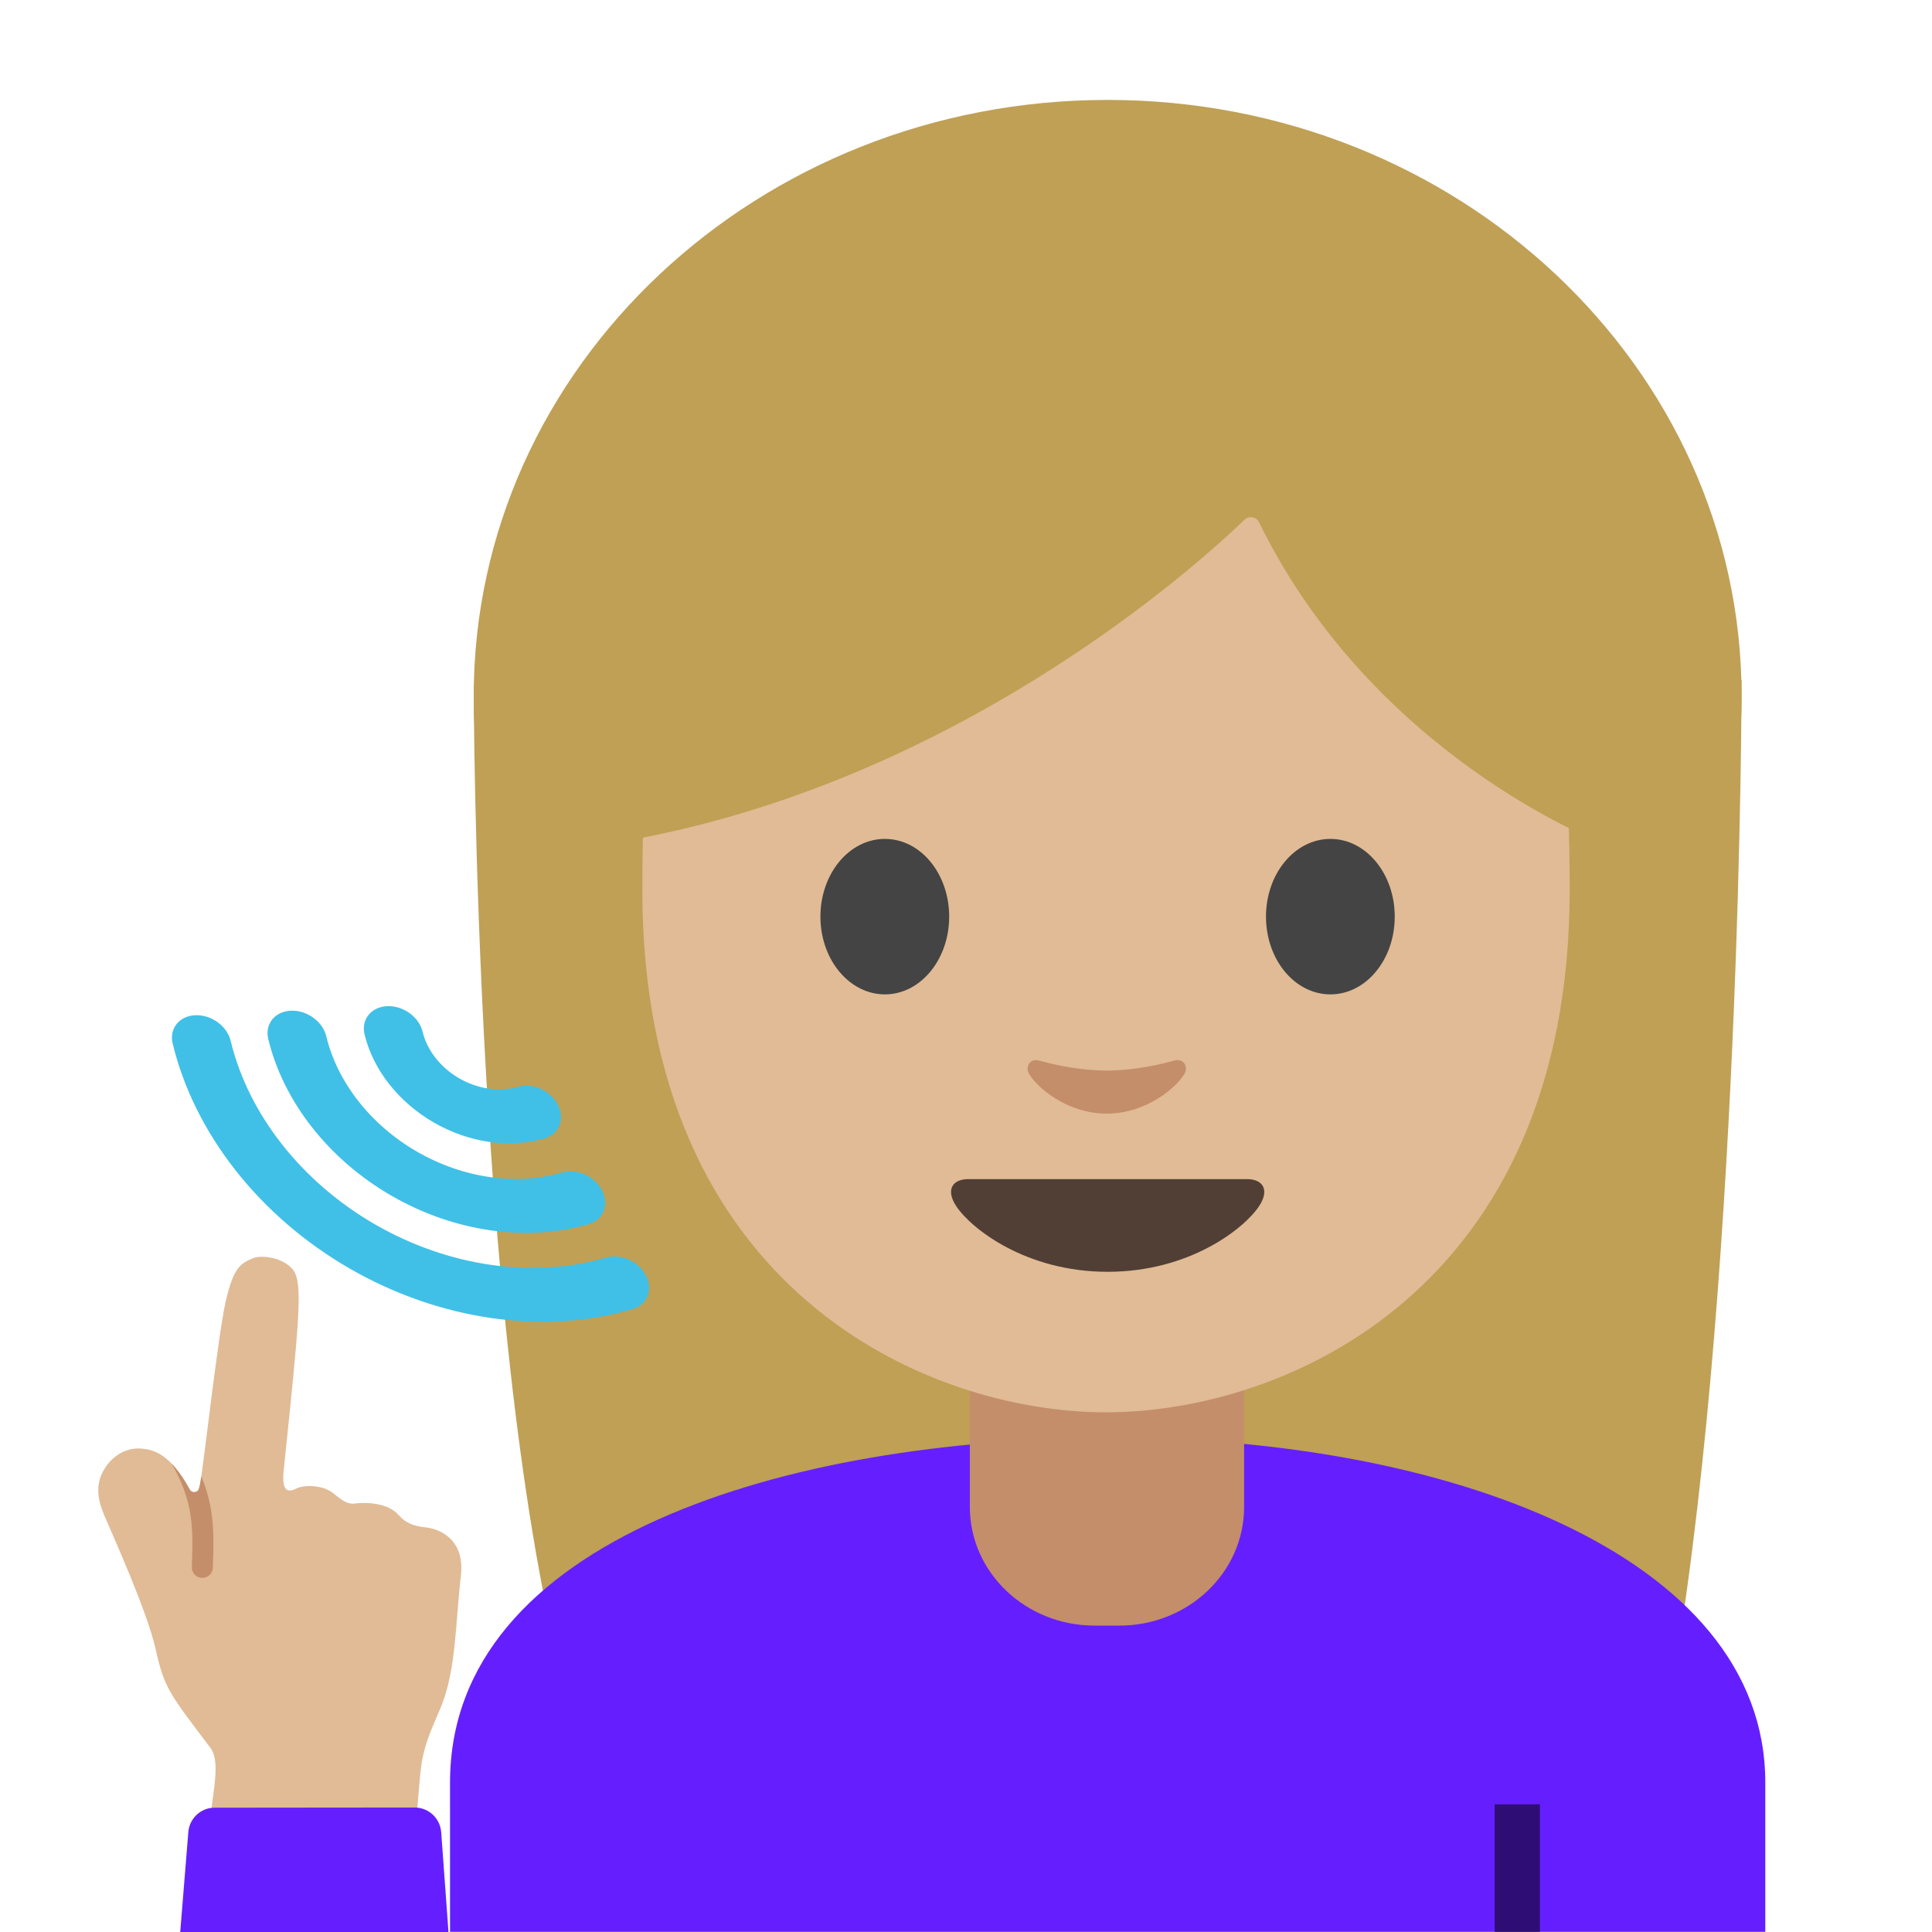
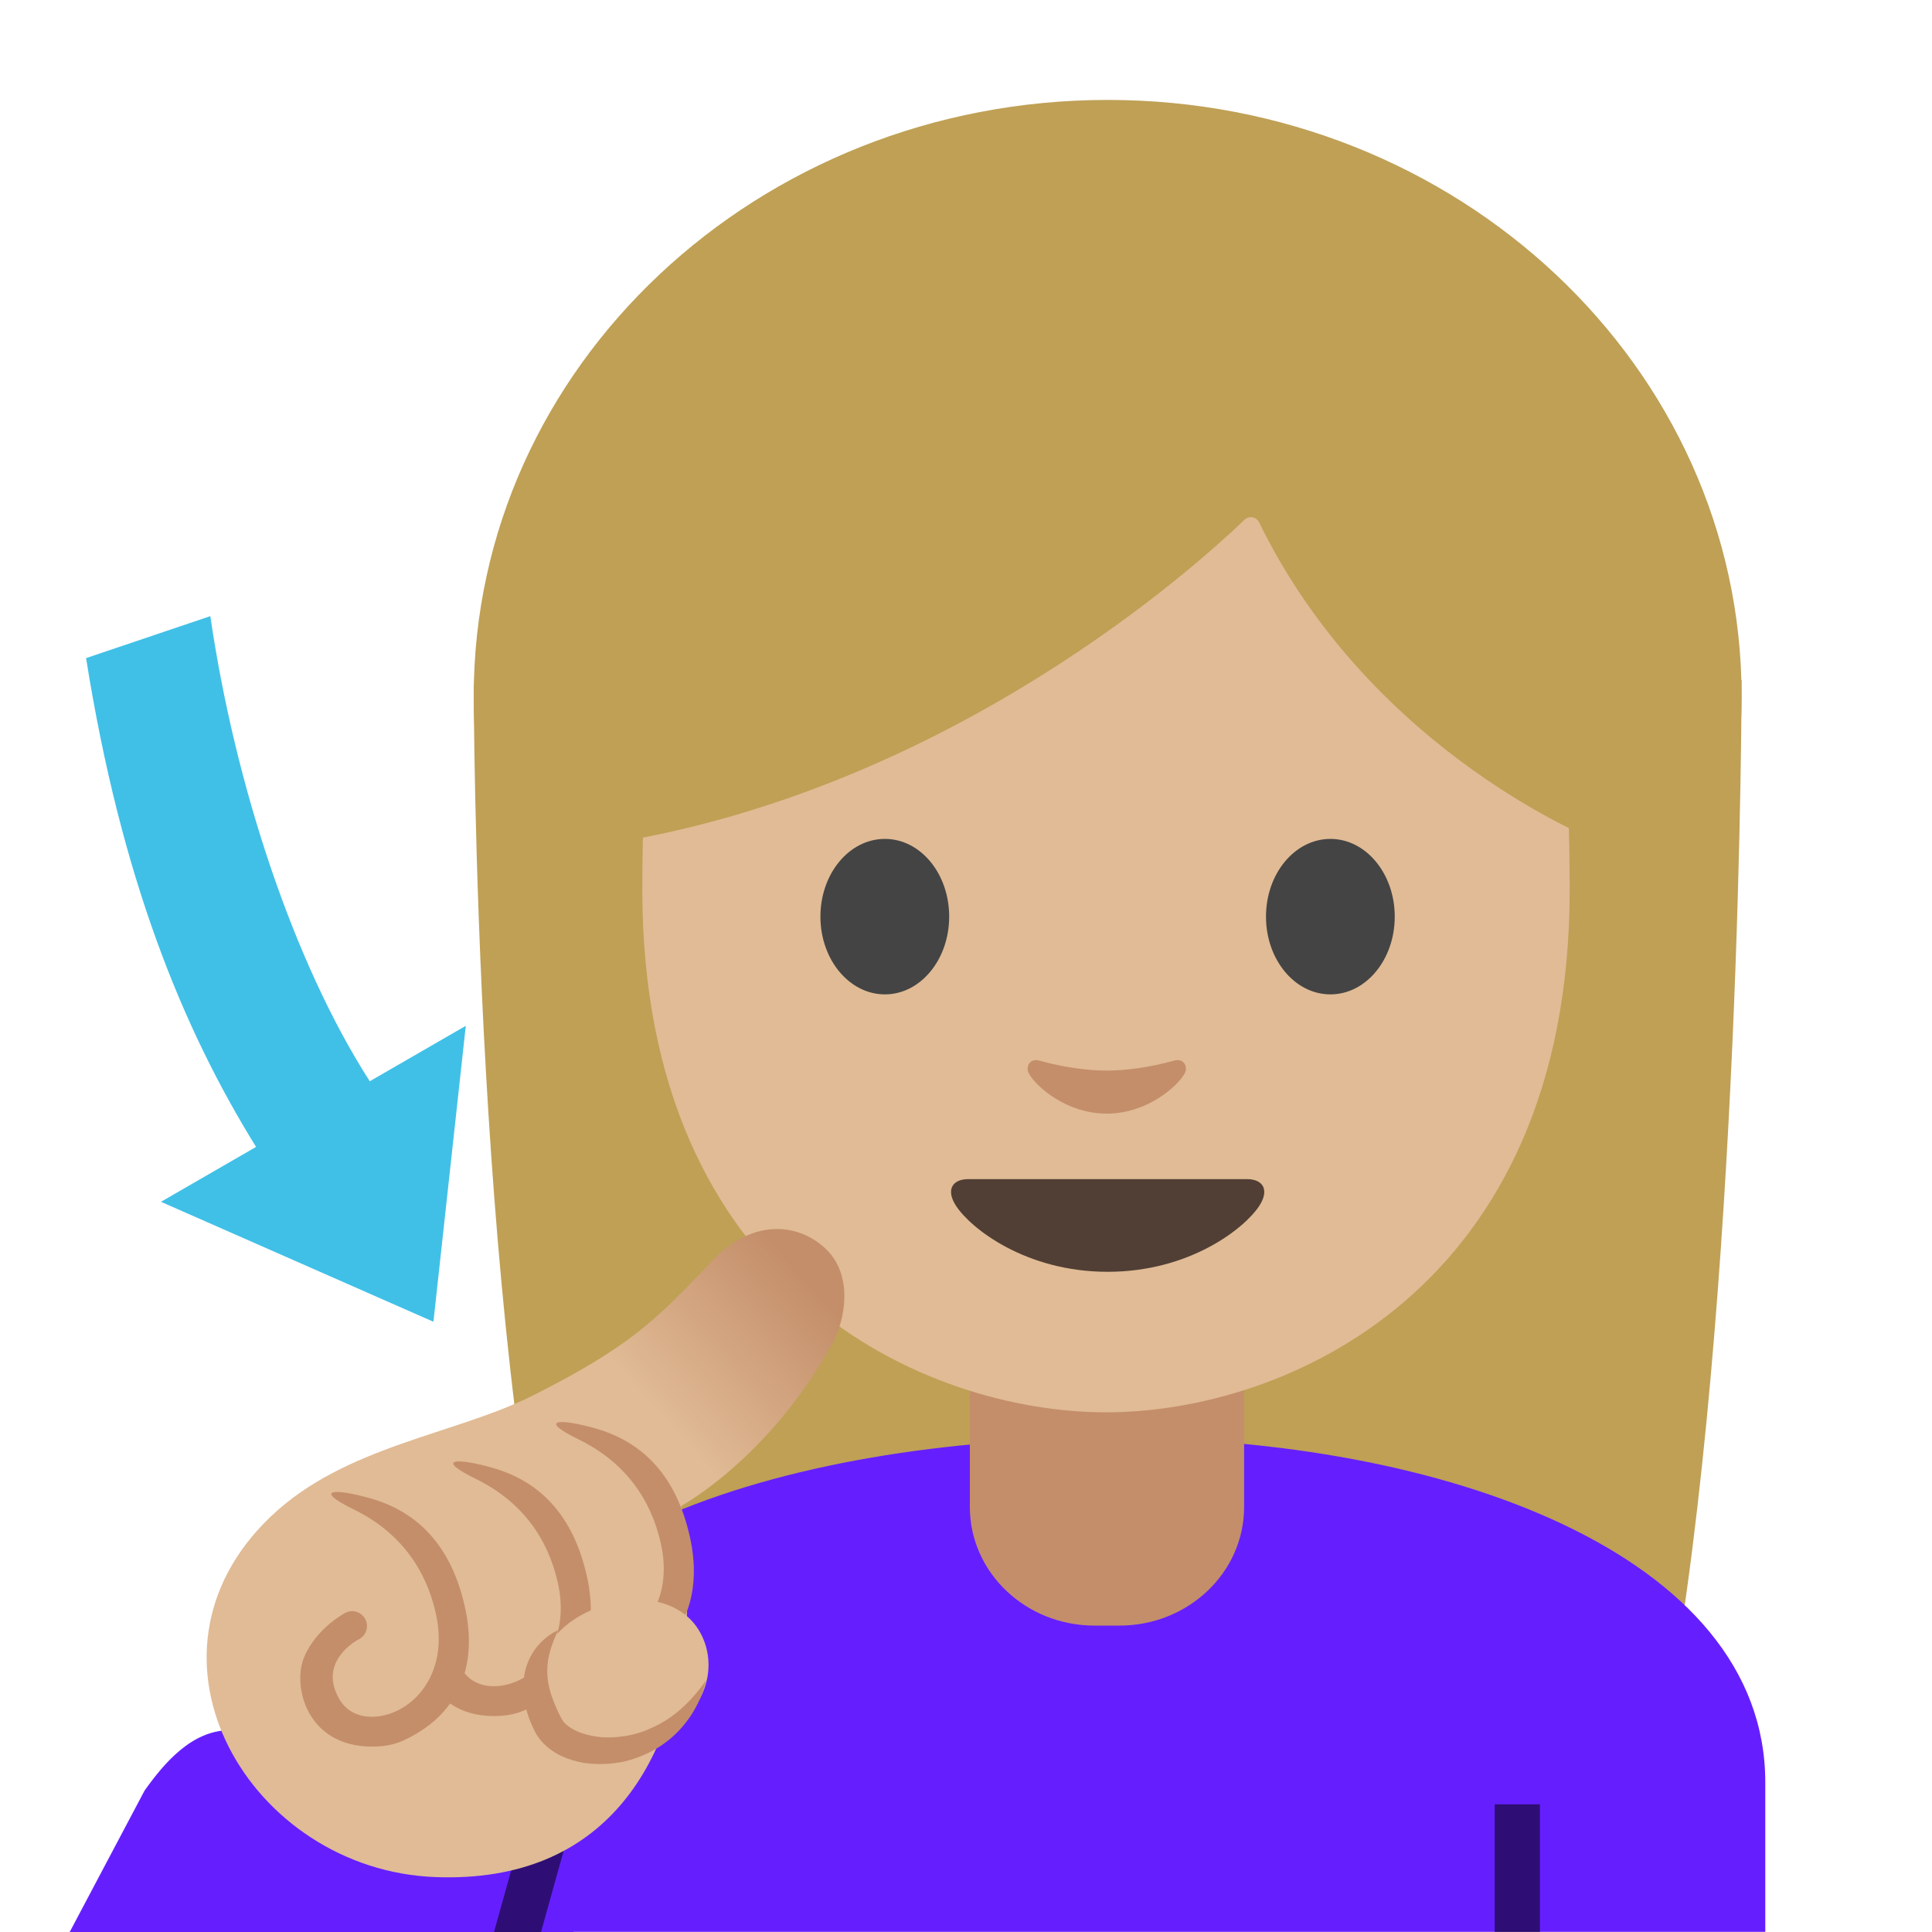
- <svg xmlns="http://www.w3.org/2000/svg" viewBox="0 0 128 128" version="1.1" xml:space="preserve" style="fill-rule:evenodd;clip-rule:evenodd;stroke-linecap:round;stroke-linejoin:round;stroke-miterlimit:1.5;">
-   <g transform="matrix(1,0,0,1,9.38529,0.22)">
-     <path d="M28.51,113.32C22,90.98 22,45.17 22,45.17L106,44.84C106,44.84 106,86.33 101.12,113.03L28.51,113.32Z" style="fill:#bfa055;fill-rule:nonzero;" />
+ <svg xmlns="http://www.w3.org/2000/svg" xmlns:xlink="http://www.w3.org/1999/xlink" width="100%" height="100%" viewBox="0 0 128 128" version="1.1" xml:space="preserve" style="fill-rule:evenodd;clip-rule:evenodd;stroke-linecap:round;stroke-linejoin:round;stroke-miterlimit:1.5;" id="svg20">
+   <defs id="defs20">
+     <linearGradient xlink:href="#linearGradient1" id="linearGradient2" x1="43.287" y1="93.283" x2="53.114" y2="84.457" gradientUnits="userSpaceOnUse" gradientTransform="translate(-4.98e-4,-2.27e-4)" />
+     <linearGradient id="linearGradient1">
+       <stop style="stop-color:#e0bb95;stop-opacity:1;" offset="0" id="stop1" />
+       <stop style="stop-color:#c48e6a;stop-opacity:1;" offset="1" id="stop2" />
+     </linearGradient>
+     <linearGradient id="hand_x5F_fill_2_" gradientUnits="userSpaceOnUse" x1="87.379" y1="60.974" x2="46.077" y2="14.648" gradientTransform="matrix(0.7879578,0,0,-0.7879578,-15.37987,131.1768)">
+       <stop offset="0.5" style="stop-color:#fbc11b;stop-opacity:1;" id="stop11" />
+       <stop offset="1" style="stop-color:#8D5738" id="stop12" />
+     </linearGradient>
+     <linearGradient id="SVGID_3_" gradientUnits="userSpaceOnUse" x1="64.62" y1="25.602" x2="79.094" y2="25.602" gradientTransform="matrix(0.7879578,0,0,-0.7879578,-15.37987,131.1768)">
+       <stop offset="0.5" style="stop-color:#A56C43" id="stop13" />
+       <stop offset="1" style="stop-color:#8D5738" id="stop14" />
+     </linearGradient>
+     <linearGradient id="SVGID_2_" gradientUnits="userSpaceOnUse" x1="68.642" y1="10.794" x2="32.502" y2="12.469" gradientTransform="matrix(0.7879578,0,0,-0.7879578,-15.37987,131.1768)">
+       <stop offset="0" style="stop-color:#00BFA5" id="stop8" />
+       <stop offset="0.47" style="stop-color:#00B29A" id="stop9" />
+       <stop offset="1" style="stop-color:#009E89" id="stop10" />
+     </linearGradient>
+   </defs>
+   <g transform="matrix(1,0,0,1,9.38529,0.22)" id="g1" style="fill:#312d2d;fill-opacity:1">
+     <path d="M28.51,113.32C22,90.98 22,45.17 22,45.17L106,44.84C106,44.84 106,86.33 101.12,113.03L28.51,113.32Z" style="fill:#bfa055;fill-rule:nonzero;fill-opacity:1" id="path1" />
  </g>
-   <g transform="matrix(1,0,0,1,9.38529,0.22)">
-     <ellipse cx="64" cy="45.9" rx="42" ry="39.5" style="fill:#bfa055;" />
+   <g transform="matrix(1,0,0,1,9.38529,0.22)" id="g2" style="fill:#312d2d;fill-opacity:1">
+     <ellipse cx="64" cy="45.9" rx="42" ry="39.5" style="fill:#bfa055;fill-opacity:1" id="ellipse1" />
  </g>
-   <g transform="matrix(1,0,0,1,9.38529,0.22)">
-     <path d="M20.43,117.88L20.43,127.77L107.57,127.77L107.57,117.88C107.57,102.71 86.18,95.01 64.33,95.04C42.61,95.06 20.43,101.81 20.43,117.88Z" style="fill:rgb(101,31,255);fill-rule:nonzero;" />
+   <g transform="matrix(1,0,0,1,9.38529,0.22)" id="g3">
+     <path d="M20.43,117.88L20.43,127.77L107.57,127.77L107.57,117.88C107.57,102.71 86.18,95.01 64.33,95.04C42.61,95.06 20.43,101.81 20.43,117.88Z" style="fill:rgb(101,31,255);fill-rule:nonzero;" id="path2" />
  </g>
-   <g transform="matrix(1,0,0,1,9.38529,0.22)">
-     <path d="M63.95,90.03L54.87,90.03L54.87,99.62C54.87,103.96 58.57,107.48 63.13,107.48L64.78,107.48C69.34,107.48 73.04,103.96 73.04,99.62L73.04,90.03L63.95,90.03Z" style="fill:#c48e6a;fill-rule:nonzero;" />
+   <g transform="matrix(1,0,0,1,9.38529,0.22)" id="g4">
+     <path d="M63.95,90.03L54.87,90.03L54.87,99.62C54.87,103.96 58.57,107.48 63.13,107.48L64.78,107.48C69.34,107.48 73.04,103.96 73.04,99.62L73.04,90.03L63.95,90.03Z" style="fill:#c48e6a;fill-rule:nonzero;fill-opacity:1" id="path3" />
  </g>
-   <g transform="matrix(1,0,0,1,9.38529,0.22)">
-     <path d="M63.89,13.36C39.54,13.36 33.17,32.23 33.17,58.75C33.17,85.26 52.06,93.35 63.89,93.35C75.72,93.35 94.61,85.26 94.61,58.75C94.61,32.23 88.24,13.36 63.89,13.36Z" style="fill:#e0bb95;fill-rule:nonzero;" />
+   <g transform="matrix(1,0,0,1,9.38529,0.22)" id="g5">
+     <path d="M63.89,13.36C39.54,13.36 33.17,32.23 33.17,58.75C33.17,85.26 52.06,93.35 63.89,93.35C75.72,93.35 94.61,85.26 94.61,58.75C94.61,32.23 88.24,13.36 63.89,13.36Z" style="fill:#e0bb95;fill-rule:nonzero;fill-opacity:1" id="path4" />
  </g>
-   <g transform="matrix(1,0,0,1,9.38529,0.22)">
-     <path d="M73.23,77.9L64,77.9L54.77,77.9C53.71,77.9 53.26,78.61 53.96,79.68C54.94,81.17 58.57,84.04 64,84.04C69.43,84.04 73.06,81.17 74.04,79.68C74.74,78.61 74.29,77.9 73.23,77.9Z" style="fill:rgb(81,63,53);fill-rule:nonzero;" />
+   <g transform="matrix(1,0,0,1,9.38529,0.22)" id="g6">
+     <path d="M73.23,77.9L64,77.9L54.77,77.9C53.71,77.9 53.26,78.61 53.96,79.68C54.94,81.17 58.57,84.04 64,84.04C69.43,84.04 73.06,81.17 74.04,79.68C74.74,78.61 74.29,77.9 73.23,77.9Z" style="fill:rgb(81,63,53);fill-rule:nonzero;" id="path5" />
  </g>
-   <g transform="matrix(1,0,0,1,9.38529,0.22)">
-     <path d="M53.5,60.51C53.5,63.35 51.6,65.66 49.24,65.66C46.89,65.66 44.97,63.36 44.97,60.51C44.97,57.66 46.88,55.36 49.24,55.36C51.6,55.36 53.5,57.66 53.5,60.51M74.49,60.51C74.49,63.35 76.39,65.66 78.76,65.66C81.11,65.66 83.02,63.36 83.02,60.51C83.02,57.66 81.11,55.36 78.76,55.36C76.4,55.36 74.49,57.66 74.49,60.51" style="fill:rgb(68,68,68);fill-rule:nonzero;" />
+   <g transform="matrix(1,0,0,1,9.38529,0.22)" id="g7">
+     <path d="M53.5,60.51C53.5,63.35 51.6,65.66 49.24,65.66C46.89,65.66 44.97,63.36 44.97,60.51C44.97,57.66 46.88,55.36 49.24,55.36C51.6,55.36 53.5,57.66 53.5,60.51M74.49,60.51C74.49,63.35 76.39,65.66 78.76,65.66C81.11,65.66 83.02,63.36 83.02,60.51C83.02,57.66 81.11,55.36 78.76,55.36C76.4,55.36 74.49,57.66 74.49,60.51" style="fill:rgb(68,68,68);fill-rule:nonzero;" id="path6" />
  </g>
-   <g transform="matrix(1,0,0,1,9.38529,0.22)">
-     <path d="M68.4,70.05C66.83,70.49 65.2,70.71 63.94,70.71C62.68,70.71 61.05,70.49 59.48,70.05C58.81,69.86 58.54,70.5 58.79,70.92C59.29,71.8 61.29,73.56 63.94,73.56C66.59,73.56 68.59,71.79 69.09,70.92C69.34,70.5 69.08,69.86 68.4,70.05Z" style="fill:#c48e6a;fill-rule:nonzero;" />
+   <g transform="matrix(1,0,0,1,9.38529,0.22)" id="g8">
+     <path d="M68.4,70.05C66.83,70.49 65.2,70.71 63.94,70.71C62.68,70.71 61.05,70.49 59.48,70.05C58.81,69.86 58.54,70.5 58.79,70.92C59.29,71.8 61.29,73.56 63.94,73.56C66.59,73.56 68.59,71.79 69.09,70.92C69.34,70.5 69.08,69.86 68.4,70.05Z" style="fill:#c48e6a;fill-rule:nonzero;fill-opacity:1" id="path7" />
  </g>
-   <g transform="matrix(1,0,0,1,9.38529,0.22)">
-     <path d="M73.07,34.21C69.84,37.32 53.78,51.79 31.65,55.56L31.65,25.9C31.65,25.9 41.2,6.95 64.12,6.95C87.04,6.95 96.6,26.38 96.6,26.38L96.6,55.57C96.6,55.57 81.58,49.81 74.04,34.4C73.942,34.183 73.725,34.043 73.488,34.043C73.332,34.043 73.183,34.103 73.07,34.21Z" style="fill:#bfa055;fill-rule:nonzero;" />
+   <g transform="matrix(1,0,0,1,9.38529,0.22)" id="g9" style="fill:#312d2d;fill-opacity:1">
+     <path d="M73.07,34.21C69.84,37.32 53.78,51.79 31.65,55.56L31.65,25.9C31.65,25.9 41.2,6.95 64.12,6.95C87.04,6.95 96.6,26.38 96.6,26.38L96.6,55.57C96.6,55.57 81.58,49.81 74.04,34.4C73.942,34.183 73.725,34.043 73.488,34.043C73.332,34.043 73.183,34.103 73.07,34.21Z" style="fill:#bfa055;fill-rule:nonzero;fill-opacity:1" id="path8" />
  </g>
-   <g transform="matrix(1,0,0,1,9.38529,0.22)">
-     <rect x="89.64" y="119.32" width="3" height="8.46" style="fill-opacity:0.54;" />
+   <g transform="matrix(1,0,0,1,9.38529,0.22)" id="g10">
+     <rect x="89.64" y="119.32" width="3" height="8.46" style="fill-opacity:0.54;" id="rect9" />
  </g>
-   <g transform="matrix(0.999181,-0.0404636,0.0404636,0.999181,-8.3422,4.1062)">
-     <g transform="matrix(0.321461,0.0518056,-0.0518056,0.321461,5.38076,76.7004)">
-       <path d="M54.92,102.44C45.3,92.51 44.21,91.5 41.51,83.86C38.92,76.52 30.38,62.41 27.98,58.23C25.96,54.71 25.36,51.89 26.86,48.63C27.84,46.49 30.22,43.79 33.94,43.72C36.37,43.67 39.78,44.14 44.56,50.83C45.09,51.57 46.25,51.3 46.39,50.41C46.44,50.08 46.49,49.69 46.52,49.21C46.77,45.7 46.52,18.63 47.27,11.86C48.02,5.09 49.21,4 51.63,2.61C53.39,1.6 57.85,1.69 60.11,3.95C62.49,6.33 62.58,14.38 63.06,44.18C63.06,48.44 64.04,49.4 66.11,48.02C67.58,47.04 71.23,46.74 73.34,47.94C75.21,49.01 76.43,50.08 78.2,49.66C80.64,49.07 84.98,48.71 87.45,50.98C88.9,52.31 90.64,52.81 93.15,52.76C95.66,52.71 101.41,53.99 101.42,61.75C101.43,71.11 102.8,80.98 100.49,88.95C99.19,93.44 98.01,96.82 98.01,101.54C98.01,105.43 98.32,109.4 98.32,113.91C98.32,120.26 97.41,124.15 90.14,125.15C82.87,126.15 67.33,126.4 61.82,125.15C56.31,123.9 56.64,120.12 56.64,116.9C56.64,110.26 57.27,104.86 54.92,102.44Z" style="fill:#e0bb95;fill-rule:nonzero;" />
-       <clipPath id="_clip1">
-         <path d="M54.92,102.44C45.3,92.51 44.21,91.5 41.51,83.86C38.92,76.52 30.38,62.41 27.98,58.23C25.96,54.71 25.36,51.89 26.86,48.63C27.84,46.49 30.22,43.79 33.94,43.72C36.37,43.67 39.78,44.14 44.56,50.83C45.09,51.57 46.25,51.3 46.39,50.41C46.44,50.08 46.49,49.69 46.52,49.21C46.77,45.7 46.52,18.63 47.27,11.86C48.02,5.09 49.21,4 51.63,2.61C53.39,1.6 57.85,1.69 60.11,3.95C62.49,6.33 62.58,14.38 63.06,44.18C63.06,48.44 64.04,49.4 66.11,48.02C67.58,47.04 71.23,46.74 73.34,47.94C75.21,49.01 76.43,50.08 78.2,49.66C80.64,49.07 84.98,48.71 87.45,50.98C88.9,52.31 90.64,52.81 93.15,52.76C95.66,52.71 101.41,53.99 101.42,61.75C101.43,71.11 103.05,80.14 100.74,88.11C99.44,92.6 98.01,96.82 98.01,101.54C98.01,105.43 98.32,109.4 98.32,113.91C98.32,120.26 97.41,124.15 90.14,125.15C82.87,126.15 67.33,126.4 61.82,125.15C56.31,123.9 56.64,120.87 56.64,117.64C56.64,111.01 57.27,104.86 54.92,102.44Z" />
-       </clipPath>
-       <g clip-path="url(#_clip1)">
-         <path d="M51.12,66.27C51.12,66.21 51.12,66.15 51.11,66.09C50.43,57.98 49.88,51.57 43.4,43.11C42.689,42.181 41.34,42 40.41,42.71C39.47,43.43 39.3,44.76 40.01,45.7C45.73,53.17 46.2,58.74 46.85,66.44C46.95,67.61 47.98,68.48 49.15,68.38C50.253,68.303 51.119,67.375 51.12,66.27Z" style="fill:#c48e6a;fill-rule:nonzero;" />
-       </g>
-     </g>
-     <g transform="matrix(0.872878,-0.0787952,0.0793794,0.879351,-0.525927,87.6578)">
-       <clipPath id="_clip2">
-         <rect x="0" y="0" width="128" height="128" />
-       </clipPath>
-       <g clip-path="url(#_clip2)">
-         <path d="M44.63,136.16L37.5,134.3C24.38,130.87 16.93,134.04 13.04,105.32L8.92,72.68C8.65,70.46 8.75,68.21 9.22,66.03L15.73,35.94C15.944,34.928 16.914,34.243 17.94,34.38L32.94,36.32C33.99,36.46 34.75,37.38 34.68,38.44L33.02,67.02C32.92,69 33.1,71 33.57,72.93L38.99,95L44.63,136.16Z" style="fill:rgb(101,31,255);fill-rule:nonzero;" />
-       </g>
-     </g>
-   </g>
-   <g transform="matrix(0.866025,0.5,-0.5,0.866025,51.8808,-0.356334)">
-     <g transform="matrix(0.72365,0,0,0.59443,2.73663,30.2541)">
-       <path d="M12.875,71.048C14.625,73.288 17.309,74.596 20.151,74.596C22.994,74.596 25.678,73.288 27.428,71.048" style="fill:none;stroke:rgb(64,192,231);stroke-width:5.68;" />
-     </g>
-     <g transform="matrix(1.46248,0,0,1.20133,-12.1518,-9.41386)">
-       <path d="M12.875,71.048C14.625,73.288 17.309,74.596 20.151,74.596C22.994,74.596 25.678,73.288 27.428,71.048" style="fill:none;stroke:rgb(64,192,231);stroke-width:2.81;" />
-     </g>
-     <g transform="matrix(2.19588,0,0,1.80377,-26.9309,-48.7907)">
-       <path d="M12.875,71.048C14.625,73.288 17.309,74.596 20.151,74.596C22.994,74.596 25.678,73.288 27.428,71.048" style="fill:none;stroke:rgb(64,192,231);stroke-width:1.87;" />
-     </g>
-   </g>
+   <path style="clip-rule:evenodd;fill:#651fff;fill-opacity:1;fill-rule:evenodd;stroke-width:1;stroke-linecap:round;stroke-linejoin:round;stroke-miterlimit:1.5" d="m 37.224,122.24 c -2.679,-2.411 -20.124,-7.233 -20.124,-7.233 -0.654,-0.26 -1.276,-0.378 -1.86,-0.378 -2.553,0 -4.389,2.222 -5.658,3.995 L 4.618,128 h 1.34 1.34 28.193 1.261 1.237 c 0.654,-2.191 1.056,-4.121 -0.764,-5.76 z" id="path10-4" />
+   <path id="rect15636-6" style="clip-rule:evenodd;fill-opacity:0.54;fill-rule:evenodd;stroke-linecap:round;stroke-linejoin:round;stroke-miterlimit:1.5" d="m 34.728,120.84 -2,7.16 h 2.762 0.354 l 1.559,-5.584 c -0.059,-0.059 -0.113,-0.118 -0.178,-0.176 -0.453,-0.408 -1.353,-0.889 -2.496,-1.4 z" />
+   <path id="hand_x5F_fill_1_" style="clip-rule:evenodd;fill:url(#linearGradient2);fill-opacity:1;fill-rule:evenodd;stroke-width:1;stroke-linecap:round;stroke-linejoin:round;stroke-miterlimit:1.5" d="m 28.84,124.361 c 11.496,0.441 15.68,-7.88 16.539,-15.736 0.496,-4.539 -0.252,-8.849 -0.252,-8.849 0,0 5.807,-3.128 9.999,-10.732 0.938,-1.71 1.34,-4.515 -0.315,-6.201 -1.734,-1.765 -4.956,-2.324 -7.864,0.946 -3.483,3.656 -5.224,5.429 -11.599,8.644 -5.193,2.624 -12.513,3.341 -17.438,8.069 -9.668,9.274 -1.324,23.394 10.929,23.859 z" />
+   <path id="tone_2_" style="clip-rule:evenodd;fill:#c48e6a;fill-opacity:1;fill-rule:evenodd;stroke-width:1;stroke-linecap:round;stroke-linejoin:round;stroke-miterlimit:1.5" d="m 30.794,106.435 c -0.883,-3.924 -3.018,-6.233 -6.217,-7.155 -2.364,-0.678 -3.932,-0.646 -1.135,0.725 3.026,1.481 4.767,3.916 5.429,6.863 0.78,3.459 -0.867,5.807 -2.837,6.595 -1.119,0.449 -2.758,0.496 -3.569,-0.922 -1.434,-2.498 1.253,-3.908 1.261,-3.908 0.496,-0.221 0.725,-0.804 0.504,-1.3 -0.221,-0.496 -0.796,-0.725 -1.3,-0.504 -0.087,0.039 -1.962,1.032 -2.774,2.947 -0.804,1.891 0.134,5.941 4.499,5.941 0.686,0 1.418,-0.095 2.112,-0.425 5.169,-2.411 4.397,-7.249 4.026,-8.857 z" />
+   <path id="tone_1_" style="clip-rule:evenodd;fill:#c48e6a;fill-opacity:1;fill-rule:evenodd;stroke-width:1;stroke-linecap:round;stroke-linejoin:round;stroke-miterlimit:1.5" d="m 38.878,104.41 c -0.883,-3.924 -3.018,-6.233 -6.217,-7.155 -2.364,-0.678 -3.932,-0.646 -1.135,0.725 3.026,1.481 4.767,3.916 5.429,6.863 0.78,3.459 -0.867,5.807 -2.837,6.595 -1.119,0.449 -2.758,0.496 -3.569,-0.922 -0.024,-0.039 -0.039,-0.079 -0.063,-0.118 l -1.261,1.954 c 0.764,0.788 1.899,1.34 3.506,1.34 0.686,0 1.418,-0.095 2.112,-0.425 5.169,-2.411 4.397,-7.249 4.034,-8.857 z" />
+   <path id="tone" style="clip-rule:evenodd;fill:#c48e6a;fill-opacity:1;fill-rule:evenodd;stroke-width:1;stroke-linecap:round;stroke-linejoin:round;stroke-miterlimit:1.5" d="m 45.702,101.802 c -0.883,-3.924 -3.018,-6.233 -6.217,-7.155 -2.364,-0.678 -3.94,-0.646 -1.135,0.725 3.026,1.481 4.767,3.916 5.429,6.863 0.78,3.459 -0.867,5.807 -2.837,6.595 -0.898,0.362 -2.12,0.449 -2.994,-0.26 -0.26,0.504 -0.638,1.237 -0.961,1.891 0.678,0.386 1.529,0.622 2.577,0.622 0.686,0 1.418,-0.095 2.112,-0.425 5.169,-2.411 4.389,-7.249 4.026,-8.857 z" />
+   <path style="clip-rule:evenodd;fill:#e0bb95;fill-opacity:1;fill-rule:evenodd;stroke-width:1;stroke-linecap:round;stroke-linejoin:round;stroke-miterlimit:1.5" d="m 46.254,107.932 c 1.481,2.324 0.622,5.799 -3.089,7.367 -3.175,1.347 -5.689,0.678 -6.839,-1.001 -1.552,-2.277 -0.819,-5.658 2.206,-7.304 3.026,-1.647 6.335,-1.237 7.722,0.938 z" id="path14" />
+   <path id="tone_3_" style="clip-rule:evenodd;fill:#c48e6a;fill-opacity:1;fill-rule:evenodd;stroke-width:1;stroke-linecap:round;stroke-linejoin:round;stroke-miterlimit:1.5" d="m 46.782,111.32 c -0.378,1.631 -1.371,3.207 -2.86,4.247 -0.741,0.52 -1.592,0.89 -2.49,1.119 -0.898,0.205 -1.844,0.244 -2.797,0.102 -0.938,-0.173 -1.923,-0.528 -2.711,-1.371 -0.189,-0.205 -0.378,-0.481 -0.496,-0.717 -0.095,-0.205 -0.197,-0.41 -0.284,-0.622 -0.165,-0.433 -0.323,-0.875 -0.394,-1.347 -0.173,-0.93 -0.087,-1.97 0.331,-2.837 0.41,-0.875 1.111,-1.521 1.891,-1.899 -0.355,0.804 -0.63,1.552 -0.693,2.269 -0.071,0.709 0.032,1.387 0.252,2.049 0.11,0.331 0.244,0.662 0.394,0.993 0.071,0.165 0.165,0.331 0.244,0.496 0.063,0.134 0.118,0.197 0.197,0.307 0.339,0.378 0.961,0.693 1.623,0.843 0.67,0.165 1.41,0.205 2.127,0.102 0.733,-0.071 1.45,-0.284 2.127,-0.607 1.403,-0.63 2.585,-1.749 3.538,-3.128 z" />
+   <path d="M 28.716,87.57 10.664,79.623 16.964,75.986 C 12.097,68.127 8.021,58.182 5.703,43.601 L 13.935,40.821 c 1.618,11.104 5.486,22.908 10.563,30.815 l 6.362,-3.673 z" style="clip-rule:evenodd;fill:#40c0e7;fill-rule:evenodd;stroke-width:1;stroke-linecap:round;stroke-linejoin:round;stroke-miterlimit:1.5" id="path1-2" />
</svg>
